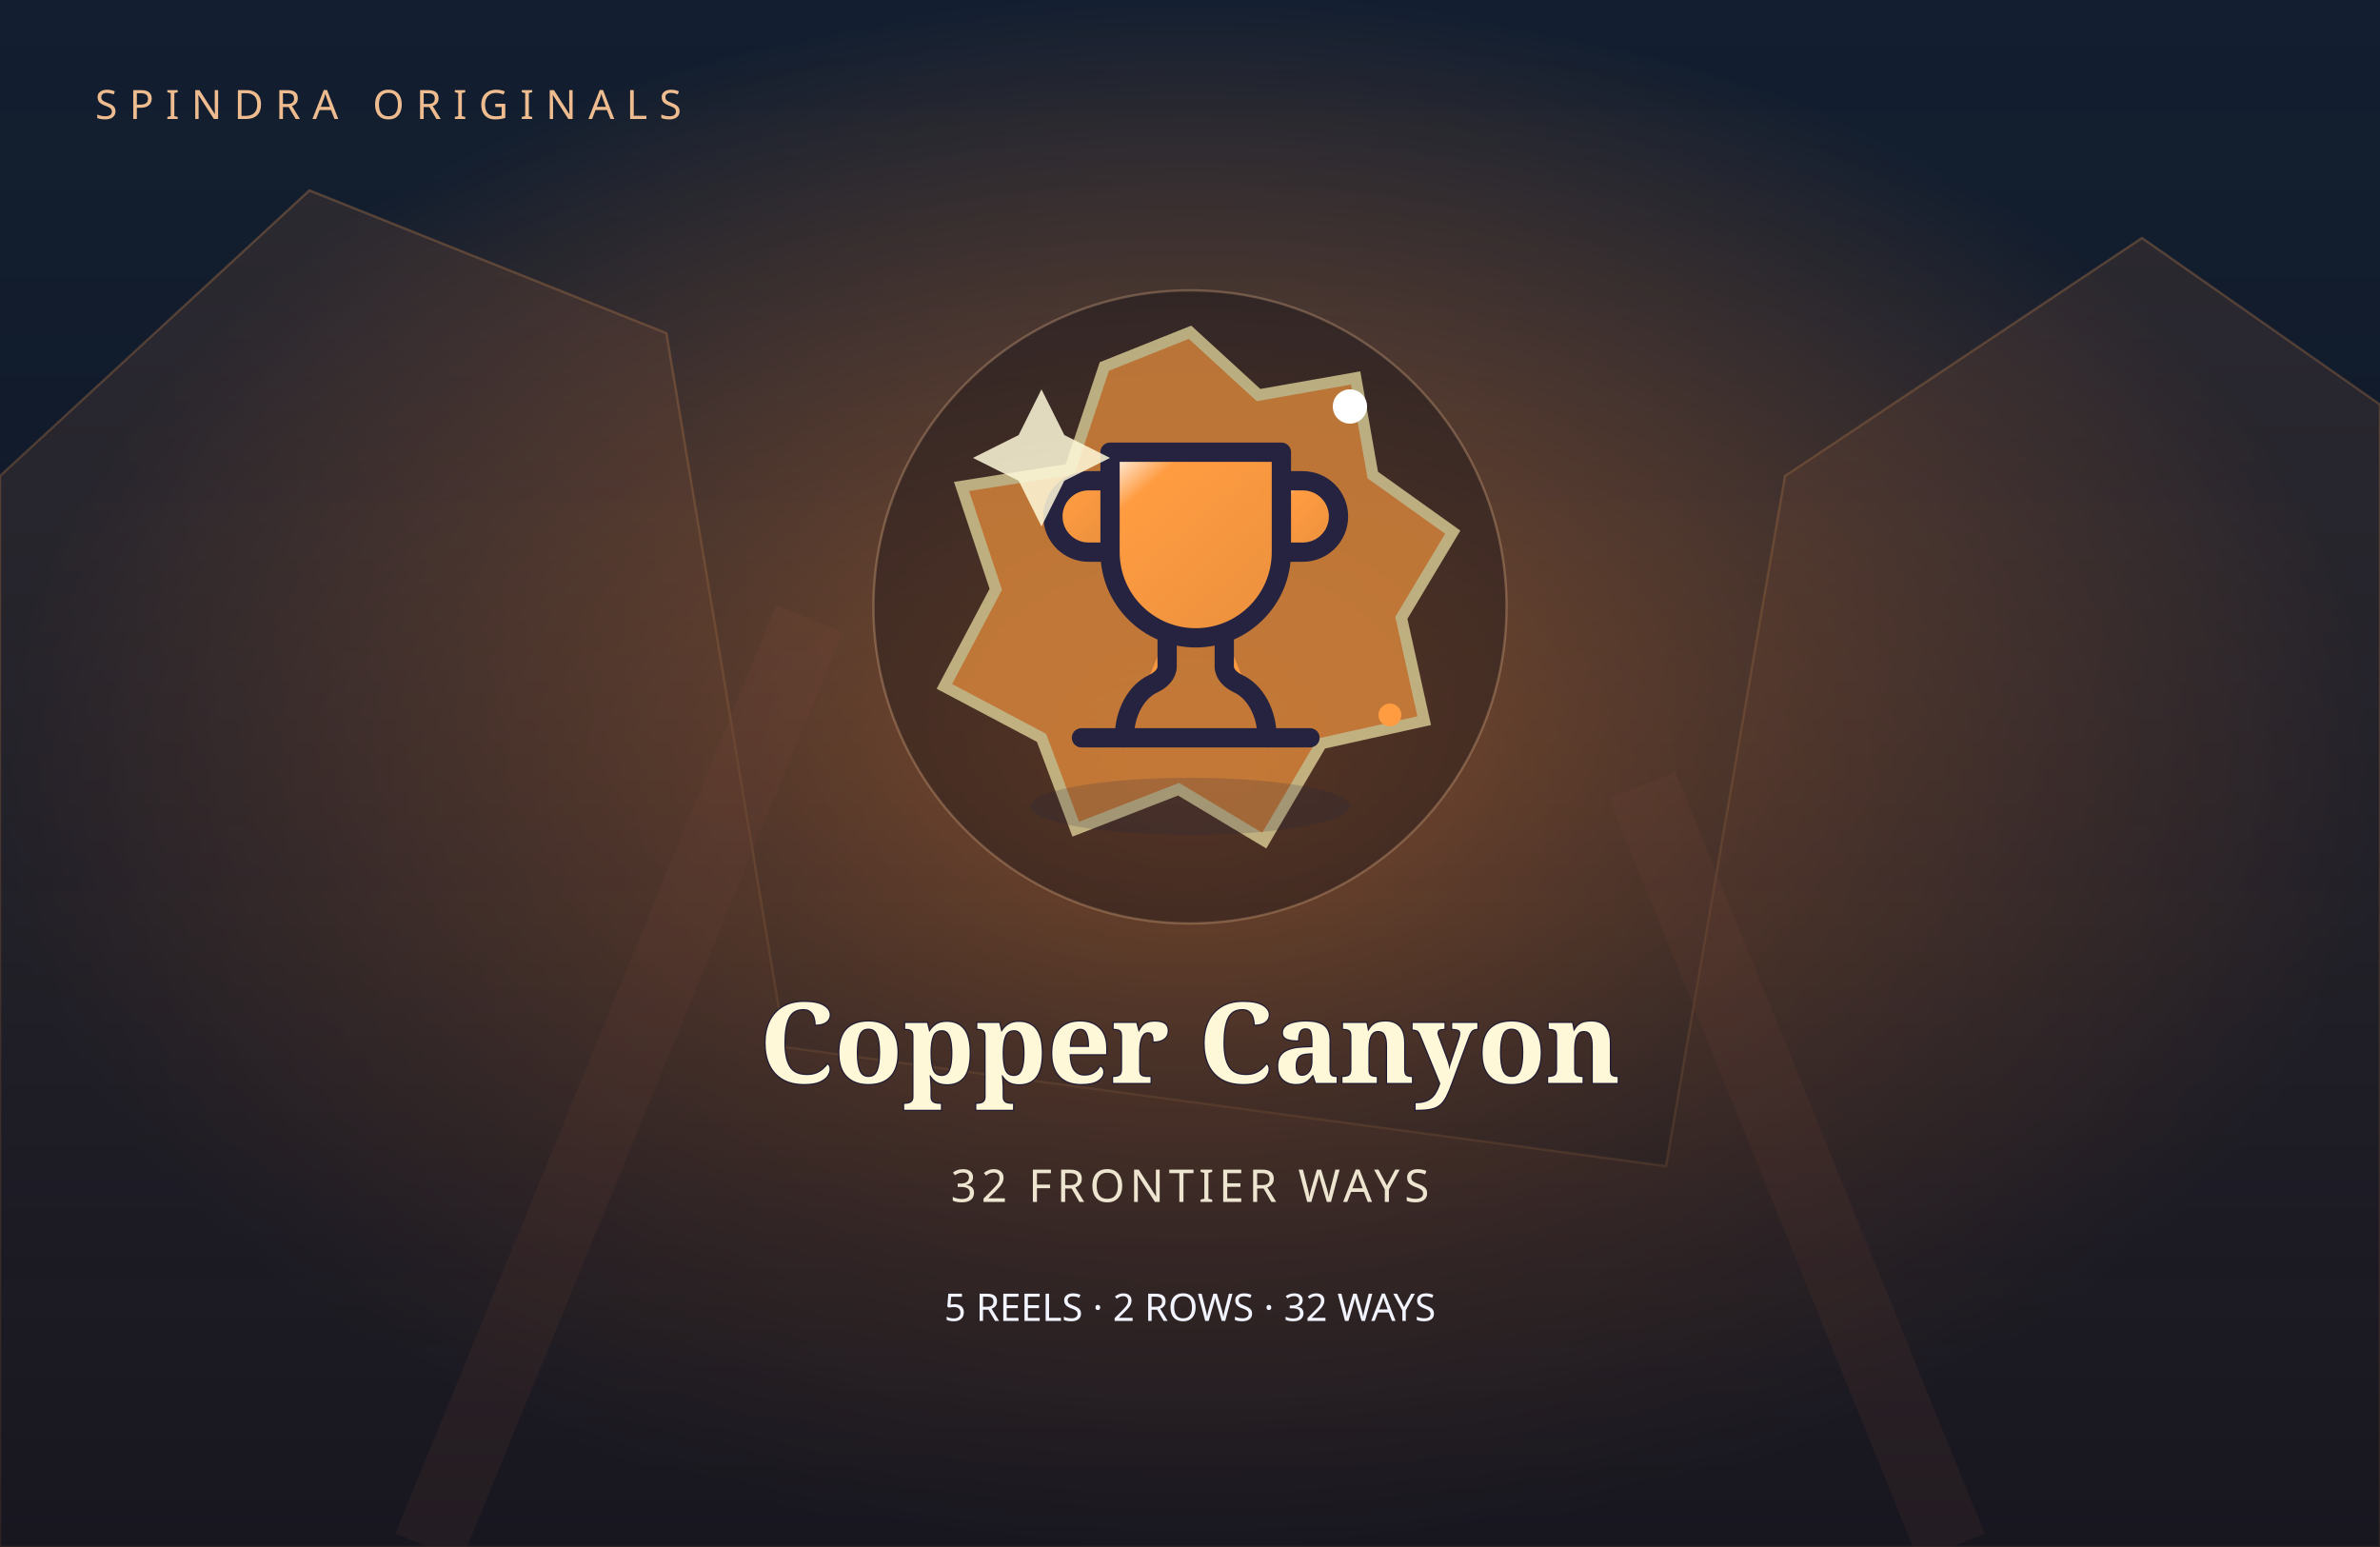
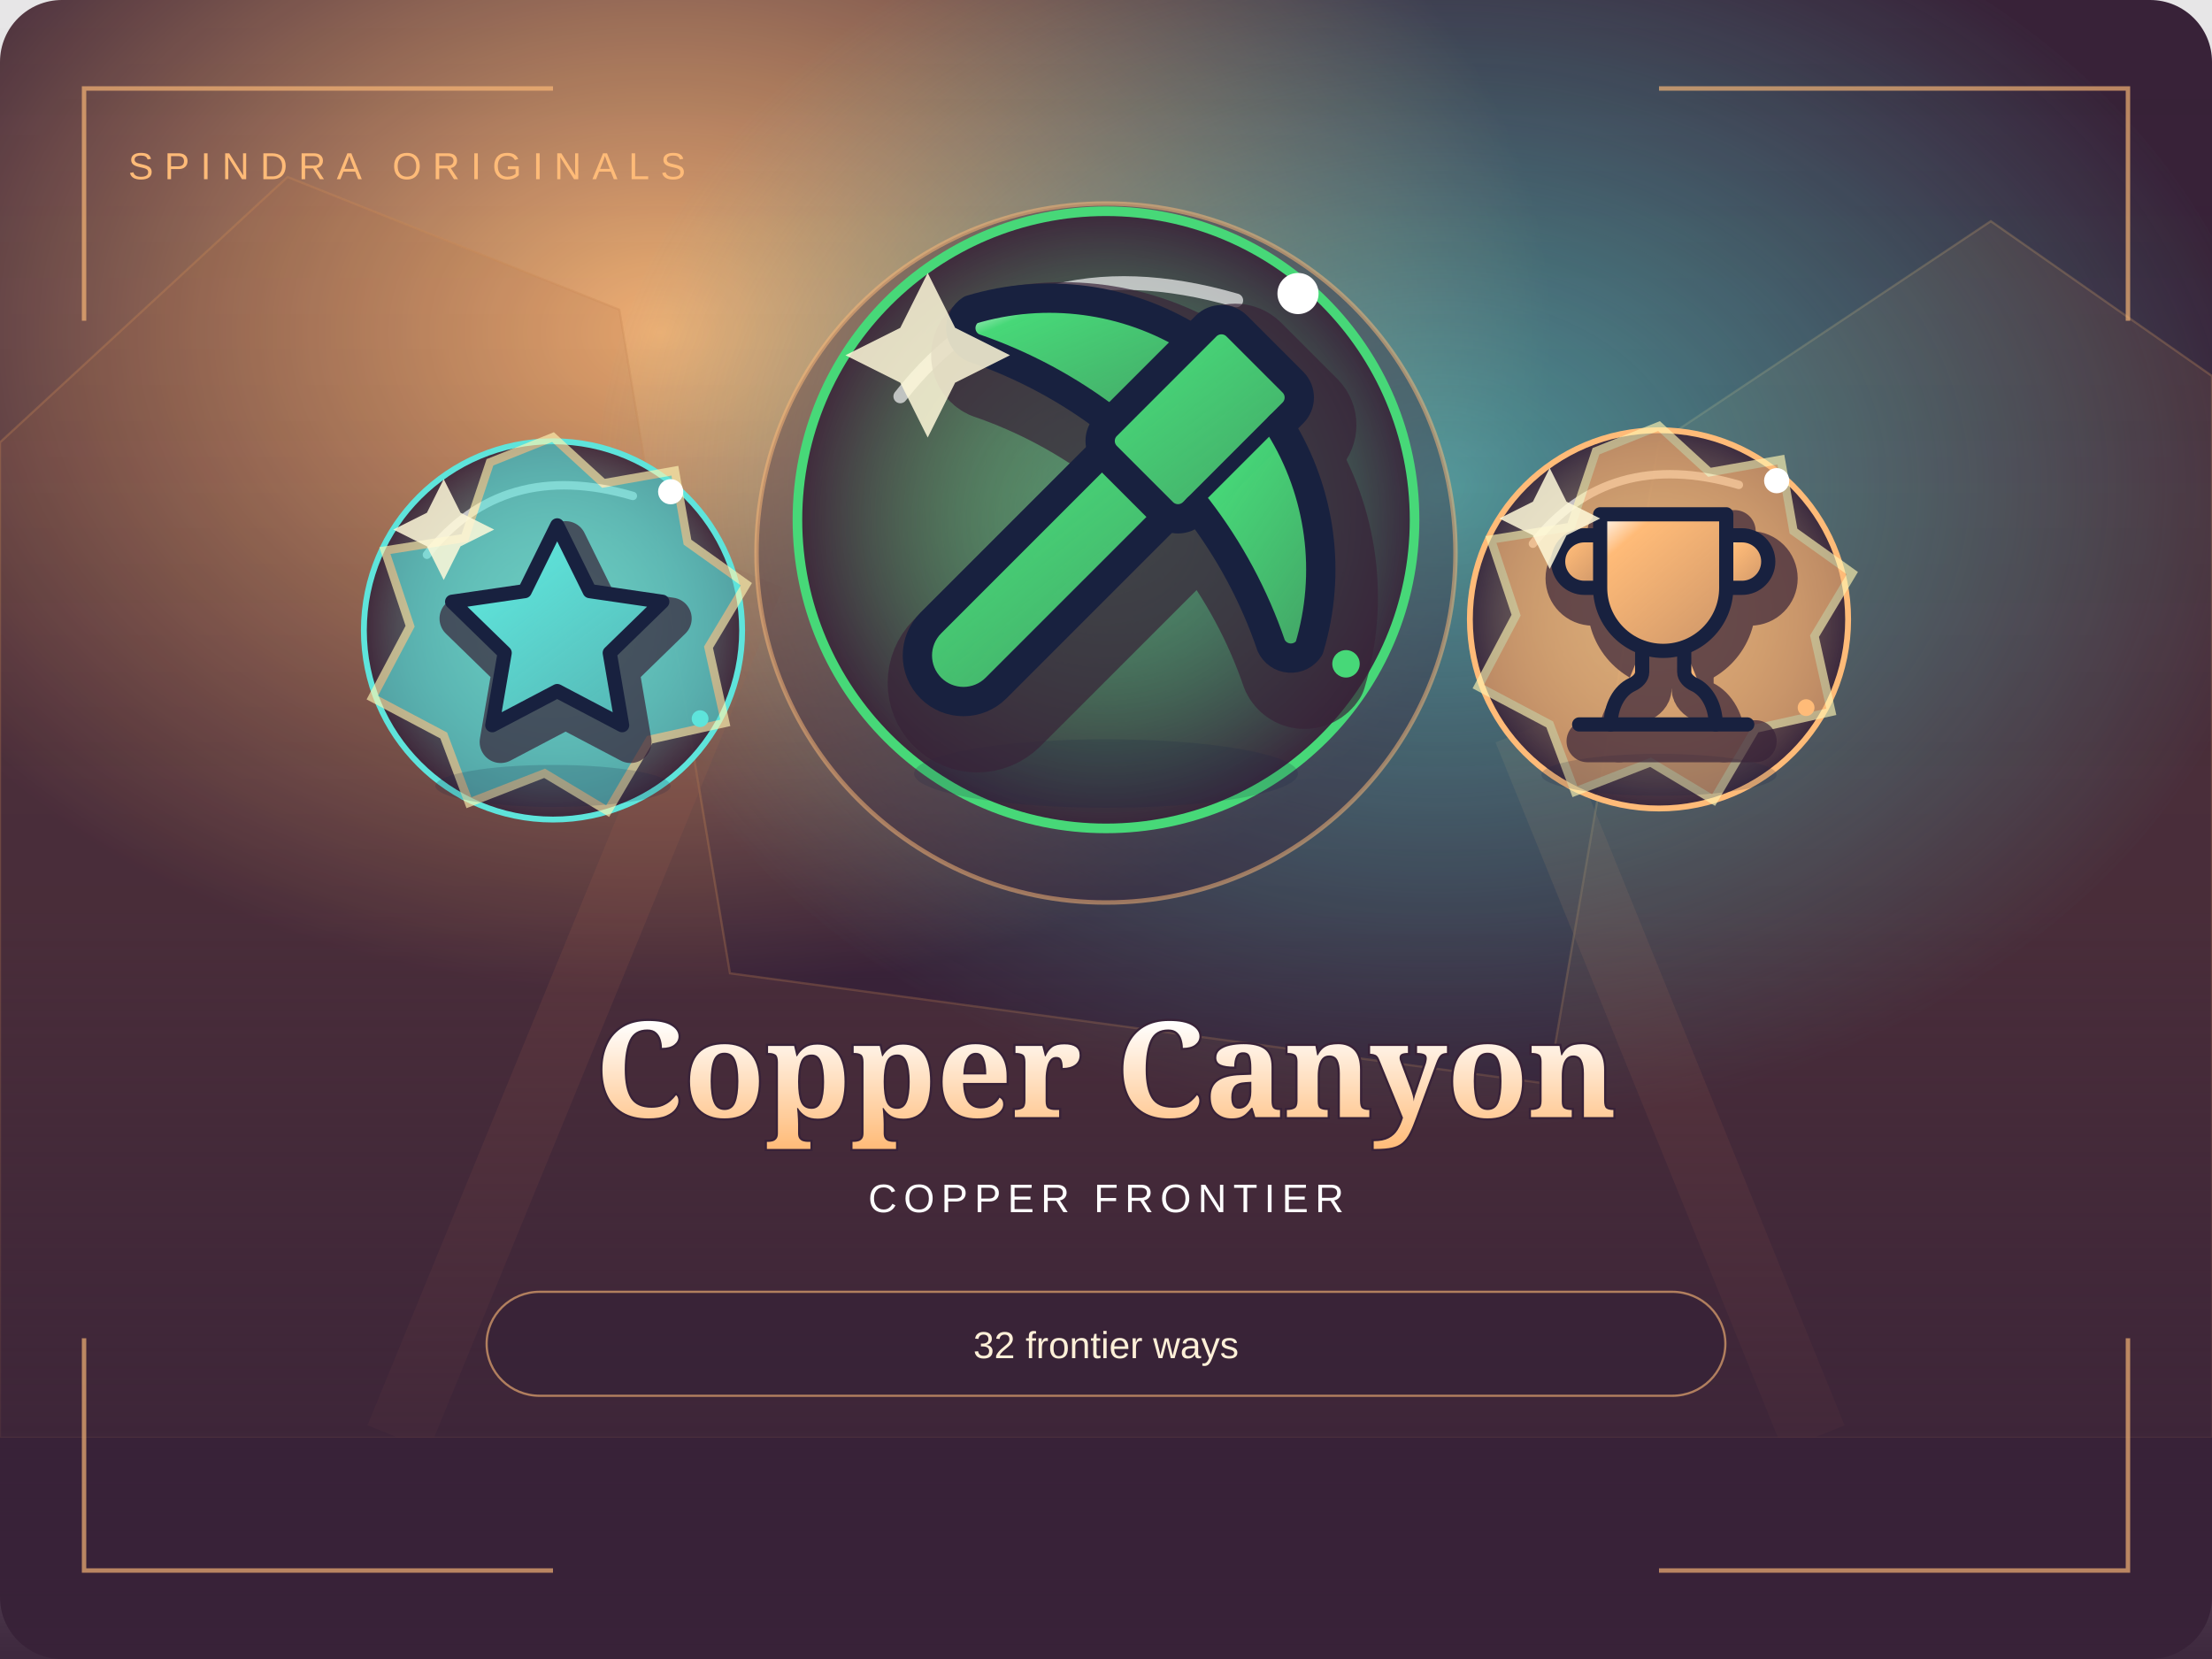
- <svg xmlns="http://www.w3.org/2000/svg" width="1000" height="650" viewBox="0 0 1000 650">
+ <svg xmlns="http://www.w3.org/2000/svg" width="1000" height="750" viewBox="0 0 1000 750">
  <defs>
-     <radialGradient id="bg">
-       <stop stop-color="#cb783f" />
-       <stop offset="1" stop-color="#152336" />
+     <radialGradient id="cover-bg" cx=".3" cy=".2" r="1">
+       <stop stop-color="#ffbb78" />
+       <stop offset=".4" stop-color="#382238" />
+       <stop offset="1" stop-color="#382238" />
    </radialGradient>
-     <linearGradient id="shade" x2="0" y2="1">
-       <stop stop-color="#080812" stop-opacity=".15" />
-       <stop offset="1" stop-color="#080812" stop-opacity=".65" />
+     <radialGradient id="cover-halo">
+       <stop stop-color="#5ee4db" stop-opacity=".65" />
+       <stop offset="1" stop-color="#5ee4db" stop-opacity="0" />
+     </radialGradient>
+     <linearGradient id="cover-shade" x2="0" y2="1">
+       <stop stop-color="#382238" stop-opacity=".05" />
+       <stop offset=".55" stop-color="#382238" stop-opacity=".15" />
+       <stop offset="1" stop-color="#382238" stop-opacity=".97" />
+     </linearGradient>
+     <linearGradient id="title-ink" x2="0" y2="1">
+       <stop stop-color="#ffffff" />
+       <stop offset="1" stop-color="#ffbb78" />
    </linearGradient>
  </defs>
-   <rect width="1000" height="650" fill="url(#bg)" />
-   <svg x="0" y="0" width="1000" height="650" class="slot-scenery scenery-canyon" viewBox="0 0 1000 650" preserveAspectRatio="xMidYMid slice" aria-hidden="true">
-     <path d="M0 650V200L130 80L280 140L330 440L700 490L750 200L900 100L1000 170V650Z" fill="#b7724833" stroke="#d8925566" />
-     <path d="M180 650L340 260M820 650L690 330" stroke="#aa684d44" stroke-width="30" />
-   </svg>
-   <rect width="1000" height="650" fill="url(#shade)" />
-   <circle cx="500" cy="255" r="133" fill="#0a0a1455" stroke="#efbc90" stroke-opacity=".3" />
-   <svg x="380" y="130" width="240" height="240" class="symbol-frame" viewBox="0 0 100 100" aria-hidden="true">
+   <rect width="1000" height="750" rx="28" fill="url(#cover-bg)" />
+   <g opacity=".8">
+     <svg x="0" y="0" width="1000" height="650" class="slot-scenery scenery-canyon" viewBox="0 0 1000 650" preserveAspectRatio="xMidYMid slice" aria-hidden="true">
+       <path d="M0 650V200L130 80L280 140L330 440L700 490L750 200L900 100L1000 170V650Z" fill="#b7724833" stroke="#d8925566" />
+       <path d="M180 650L340 260M820 650L690 330" stroke="#aa684d44" stroke-width="30" />
+     </svg>
+   </g>
+   <ellipse cx="650" cy="220" rx="380" ry="290" fill="url(#cover-halo)" />
+   <rect width="1000" height="750" fill="url(#cover-shade)" />
+   <path d="M38 145V40H250M750 40H962V145M38 605V710H250M750 710H962V605" fill="none" stroke="#ffbb78" stroke-width="2" opacity=".65" />
+   <circle cx="500" cy="250" r="158" fill="#382238" fill-opacity=".35" stroke="#ffbb78" stroke-width="2" stroke-opacity=".5" />
+   <svg x="155" y="190" width="190" height="190" class="symbol-frame" viewBox="0 0 100 100" aria-hidden="true">
    <defs>
-       <linearGradient id="R0" x1="0" y1="0" x2=".8" y2="1">
+       <radialGradient id="copper-canyon-5-155-R0-medal">
+         <stop stop-color="#5ee4db" stop-opacity=".35" />
+         <stop offset="1" stop-color="#382238" stop-opacity=".9" />
+       </radialGradient>
+       <linearGradient id="copper-canyon-5-155-R0" x1="0" y1="0" x2=".8" y2="1">
        <stop stop-color="#ffffff" />
-         <stop offset=".22" stop-color="#ff9c41" />
-         <stop offset="1" stop-color="#ff9c41" stop-opacity=".7" />
+         <stop offset=".22" stop-color="#5ee4db" />
+         <stop offset="1" stop-color="#5ee4db" stop-opacity=".7" />
      </linearGradient>
    </defs>
-     <path d="M50 4L62 15L79 12L82 29L96 39L87 54L91 72L73 76L63 93L48 84L30 91L24 75L7 66L16 49L10 31L29 28L35 10Z" fill="#ff9c41" stroke="#fff4b1" stroke-width="2" opacity=".65" />
+     <circle cx="50" cy="50" r="45" fill="url(#copper-canyon-5-155-R0-medal)" stroke="#5ee4db" stroke-width="1.4" />
+     <path d="M20 32Q38 9 69 18" fill="none" stroke="#ffffff" stroke-opacity=".65" stroke-width="2" stroke-linecap="round" />
+     <path d="M50 4L62 15L79 12L82 29L96 39L87 54L91 72L73 76L63 93L48 84L30 91L24 75L7 66L16 49L10 31L29 28L35 10Z" fill="#5ee4db" stroke="#fff4b1" stroke-width="2" opacity=".65" />
    <ellipse cx="50" cy="87" rx="28" ry="5" fill="#172243" opacity=".18" />
-     <svg width="60" height="60" viewBox="0 0 24 24" fill="url(#R0)" stroke="#252340" stroke-width="1.35" stroke-linecap="round" stroke-linejoin="round" class="lucide lucide-trophy" x="21" y="20">
+     <svg width="60" height="60" viewBox="0 0 24 24" fill="#382238" stroke="#382238" stroke-width="4" stroke-linecap="round" stroke-linejoin="round" class="lucide lucide-star" x="23" y="24" opacity=".7">
+       <polygon points="12 2 15.09 8.26 22 9.27 17 14.14 18.18 21.02 12 17.77 5.82 21.02 7 14.14 2 9.27 8.91 8.26 12 2" />
+     </svg>
+     <svg width="60" height="60" viewBox="0 0 24 24" fill="url(#copper-canyon-5-155-R0)" stroke="#18213f" stroke-width="1.35" stroke-linecap="round" stroke-linejoin="round" class="lucide lucide-star" x="21" y="20">
+       <polygon points="12 2 15.09 8.26 22 9.27 17 14.14 18.18 21.02 12 17.77 5.82 21.02 7 14.14 2 9.27 8.91 8.26 12 2" />
+     </svg>
+     <path d="M20 22L24 14L28 22L36 26L28 30L24 38L20 30L12 26Z" fill="#fff9d9" opacity=".85" />
+     <circle cx="78" cy="17" r="3" fill="#fff" />
+     <circle cx="85" cy="71" r="2" fill="#5ee4db" />
+   </svg>
+   <svg x="655" y="185" width="190" height="190" class="symbol-frame" viewBox="0 0 100 100" aria-hidden="true">
+     <defs>
+       <radialGradient id="copper-canyon-6-655-R0-medal">
+         <stop stop-color="#ffbb78" stop-opacity=".35" />
+         <stop offset="1" stop-color="#382238" stop-opacity=".9" />
+       </radialGradient>
+       <linearGradient id="copper-canyon-6-655-R0" x1="0" y1="0" x2=".8" y2="1">
+         <stop stop-color="#ffffff" />
+         <stop offset=".22" stop-color="#ffbb78" />
+         <stop offset="1" stop-color="#ffbb78" stop-opacity=".7" />
+       </linearGradient>
+     </defs>
+     <circle cx="50" cy="50" r="45" fill="url(#copper-canyon-6-655-R0-medal)" stroke="#ffbb78" stroke-width="1.4" />
+     <path d="M20 32Q38 9 69 18" fill="none" stroke="#ffffff" stroke-opacity=".65" stroke-width="2" stroke-linecap="round" />
+     <path d="M50 4L62 15L79 12L82 29L96 39L87 54L91 72L73 76L63 93L48 84L30 91L24 75L7 66L16 49L10 31L29 28L35 10Z" fill="#ffbb78" stroke="#fff4b1" stroke-width="2" opacity=".65" />
+     <ellipse cx="50" cy="87" rx="28" ry="5" fill="#172243" opacity=".18" />
+     <svg width="60" height="60" viewBox="0 0 24 24" fill="#382238" stroke="#382238" stroke-width="4" stroke-linecap="round" stroke-linejoin="round" class="lucide lucide-trophy" x="23" y="24" opacity=".7">
+       <path d="M6 9H4.5a2.5 2.5 0 0 1 0-5H6" />
+       <path d="M18 9h1.5a2.5 2.5 0 0 0 0-5H18" />
+       <path d="M4 22h16" />
+       <path d="M10 14.66V17c0 .55-.47.98-.97 1.21C7.85 18.75 7 20.24 7 22" />
+       <path d="M14 14.66V17c0 .55.47.98.97 1.21C16.15 18.75 17 20.24 17 22" />
+       <path d="M18 2H6v7a6 6 0 0 0 12 0V2Z" />
+     </svg>
+     <svg width="60" height="60" viewBox="0 0 24 24" fill="url(#copper-canyon-6-655-R0)" stroke="#18213f" stroke-width="1.35" stroke-linecap="round" stroke-linejoin="round" class="lucide lucide-trophy" x="21" y="20">
      <path d="M6 9H4.5a2.5 2.5 0 0 1 0-5H6" />
      <path d="M18 9h1.5a2.5 2.5 0 0 0 0-5H18" />
      <path d="M4 22h16" />
      <path d="M10 14.66V17c0 .55-.47.98-.97 1.21C7.85 18.75 7 20.24 7 22" />
      <path d="M14 14.66V17c0 .55.47.98.97 1.21C16.15 18.75 17 20.24 17 22" />
      <path d="M18 2H6v7a6 6 0 0 0 12 0V2Z" />
    </svg>
    <path d="M20 22L24 14L28 22L36 26L28 30L24 38L20 30L12 26Z" fill="#fff9d9" opacity=".85" />
    <circle cx="78" cy="17" r="3" fill="#fff" />
-     <circle cx="85" cy="71" r="2" fill="#ff9c41" />
+     <circle cx="85" cy="71" r="2" fill="#ffbb78" />
  </svg>
-   <text x="40" y="50" fill="#efbc90" font-size="17" font-family="sans-serif" letter-spacing="5">SPINDRA ORIGINALS</text>
-   <text x="500" y="455" text-anchor="middle" fill="#fff8d8" stroke="#201b35" stroke-width="1" paint-order="stroke" font-size="47" font-family="Georgia,serif" font-weight="bold">Copper Canyon</text>
-   <text x="500" y="505" text-anchor="middle" fill="#eee5d0" font-size="19" font-family="sans-serif" letter-spacing="2">32 FRONTIER WAYS</text>
-   <text x="500" y="555" text-anchor="middle" fill="#f2f4ff" font-size="16" font-family="sans-serif">5 REELS · 2 ROWS · 32 WAYS</text>
+   <svg x="345" y="80" width="310" height="310" class="symbol-frame" viewBox="0 0 100 100" aria-hidden="true">
+     <defs>
+       <radialGradient id="copper-canyon-3-345-R0-medal">
+         <stop stop-color="#47d878" stop-opacity=".35" />
+         <stop offset="1" stop-color="#382238" stop-opacity=".9" />
+       </radialGradient>
+       <linearGradient id="copper-canyon-3-345-R0" x1="0" y1="0" x2=".8" y2="1">
+         <stop stop-color="#ffffff" />
+         <stop offset=".22" stop-color="#47d878" />
+         <stop offset="1" stop-color="#47d878" stop-opacity=".7" />
+       </linearGradient>
+     </defs>
+     <circle cx="50" cy="50" r="45" fill="url(#copper-canyon-3-345-R0-medal)" stroke="#47d878" stroke-width="1.4" />
+     <path d="M20 32Q38 9 69 18" fill="none" stroke="#ffffff" stroke-opacity=".65" stroke-width="2" stroke-linecap="round" />
+     <ellipse cx="50" cy="87" rx="28" ry="5" fill="#172243" opacity=".18" />
+     <svg width="76" height="76" viewBox="0 0 24 24" fill="#382238" stroke="#382238" stroke-width="4" stroke-linecap="round" stroke-linejoin="round" class="lucide lucide-pickaxe" x="15" y="14" opacity=".7">
+       <path d="M14.531 12.469 6.619 20.38a1 1 0 1 1-3-3l7.912-7.912" />
+       <path d="M15.686 4.314A12.5 12.5 0 0 0 5.461 2.958 1 1 0 0 0 5.58 4.71a22 22 0 0 1 6.318 3.393" />
+       <path d="M17.7 3.7a1 1 0 0 0-1.4 0l-4.6 4.6a1 1 0 0 0 0 1.4l2.6 2.6a1 1 0 0 0 1.4 0l4.6-4.6a1 1 0 0 0 0-1.4z" />
+       <path d="M19.686 8.314a12.501 12.501 0 0 1 1.356 10.225 1 1 0 0 1-1.751-.119 22 22 0 0 0-3.393-6.319" />
+     </svg>
+     <svg width="76" height="76" viewBox="0 0 24 24" fill="url(#copper-canyon-3-345-R0)" stroke="#18213f" stroke-width="1.35" stroke-linecap="round" stroke-linejoin="round" class="lucide lucide-pickaxe" x="13" y="10">
+       <path d="M14.531 12.469 6.619 20.38a1 1 0 1 1-3-3l7.912-7.912" />
+       <path d="M15.686 4.314A12.5 12.5 0 0 0 5.461 2.958 1 1 0 0 0 5.58 4.71a22 22 0 0 1 6.318 3.393" />
+       <path d="M17.7 3.7a1 1 0 0 0-1.4 0l-4.6 4.6a1 1 0 0 0 0 1.4l2.6 2.6a1 1 0 0 0 1.4 0l4.6-4.6a1 1 0 0 0 0-1.4z" />
+       <path d="M19.686 8.314a12.501 12.501 0 0 1 1.356 10.225 1 1 0 0 1-1.751-.119 22 22 0 0 0-3.393-6.319" />
+     </svg>
+     <path d="M20 22L24 14L28 22L36 26L28 30L24 38L20 30L12 26Z" fill="#fff9d9" opacity=".85" />
+     <circle cx="78" cy="17" r="3" fill="#fff" />
+     <circle cx="85" cy="71" r="2" fill="#47d878" />
+   </svg>
+   <text x="58" y="81" fill="#ffbb78" font-size="17" font-family="Arial,sans-serif" letter-spacing="5">SPINDRA ORIGINALS</text>
+   <text x="500" y="505" text-anchor="middle" fill="url(#title-ink)" stroke="#382238" stroke-width="2" paint-order="stroke" font-size="60" font-family="Georgia,serif" font-weight="900">Copper Canyon</text>
+   <text x="500" y="548" text-anchor="middle" fill="#fff" font-size="18" font-family="Arial,sans-serif" letter-spacing="3">COPPER FRONTIER</text>
+   <rect x="220" y="584" width="560" height="47" rx="24" fill="#382238" fill-opacity=".85" stroke="#ffbb78" stroke-opacity=".6" />
+   <text x="500" y="614" text-anchor="middle" fill="#fff0d8" font-size="17" font-family="Arial,sans-serif">32 frontier ways</text>
</svg>
